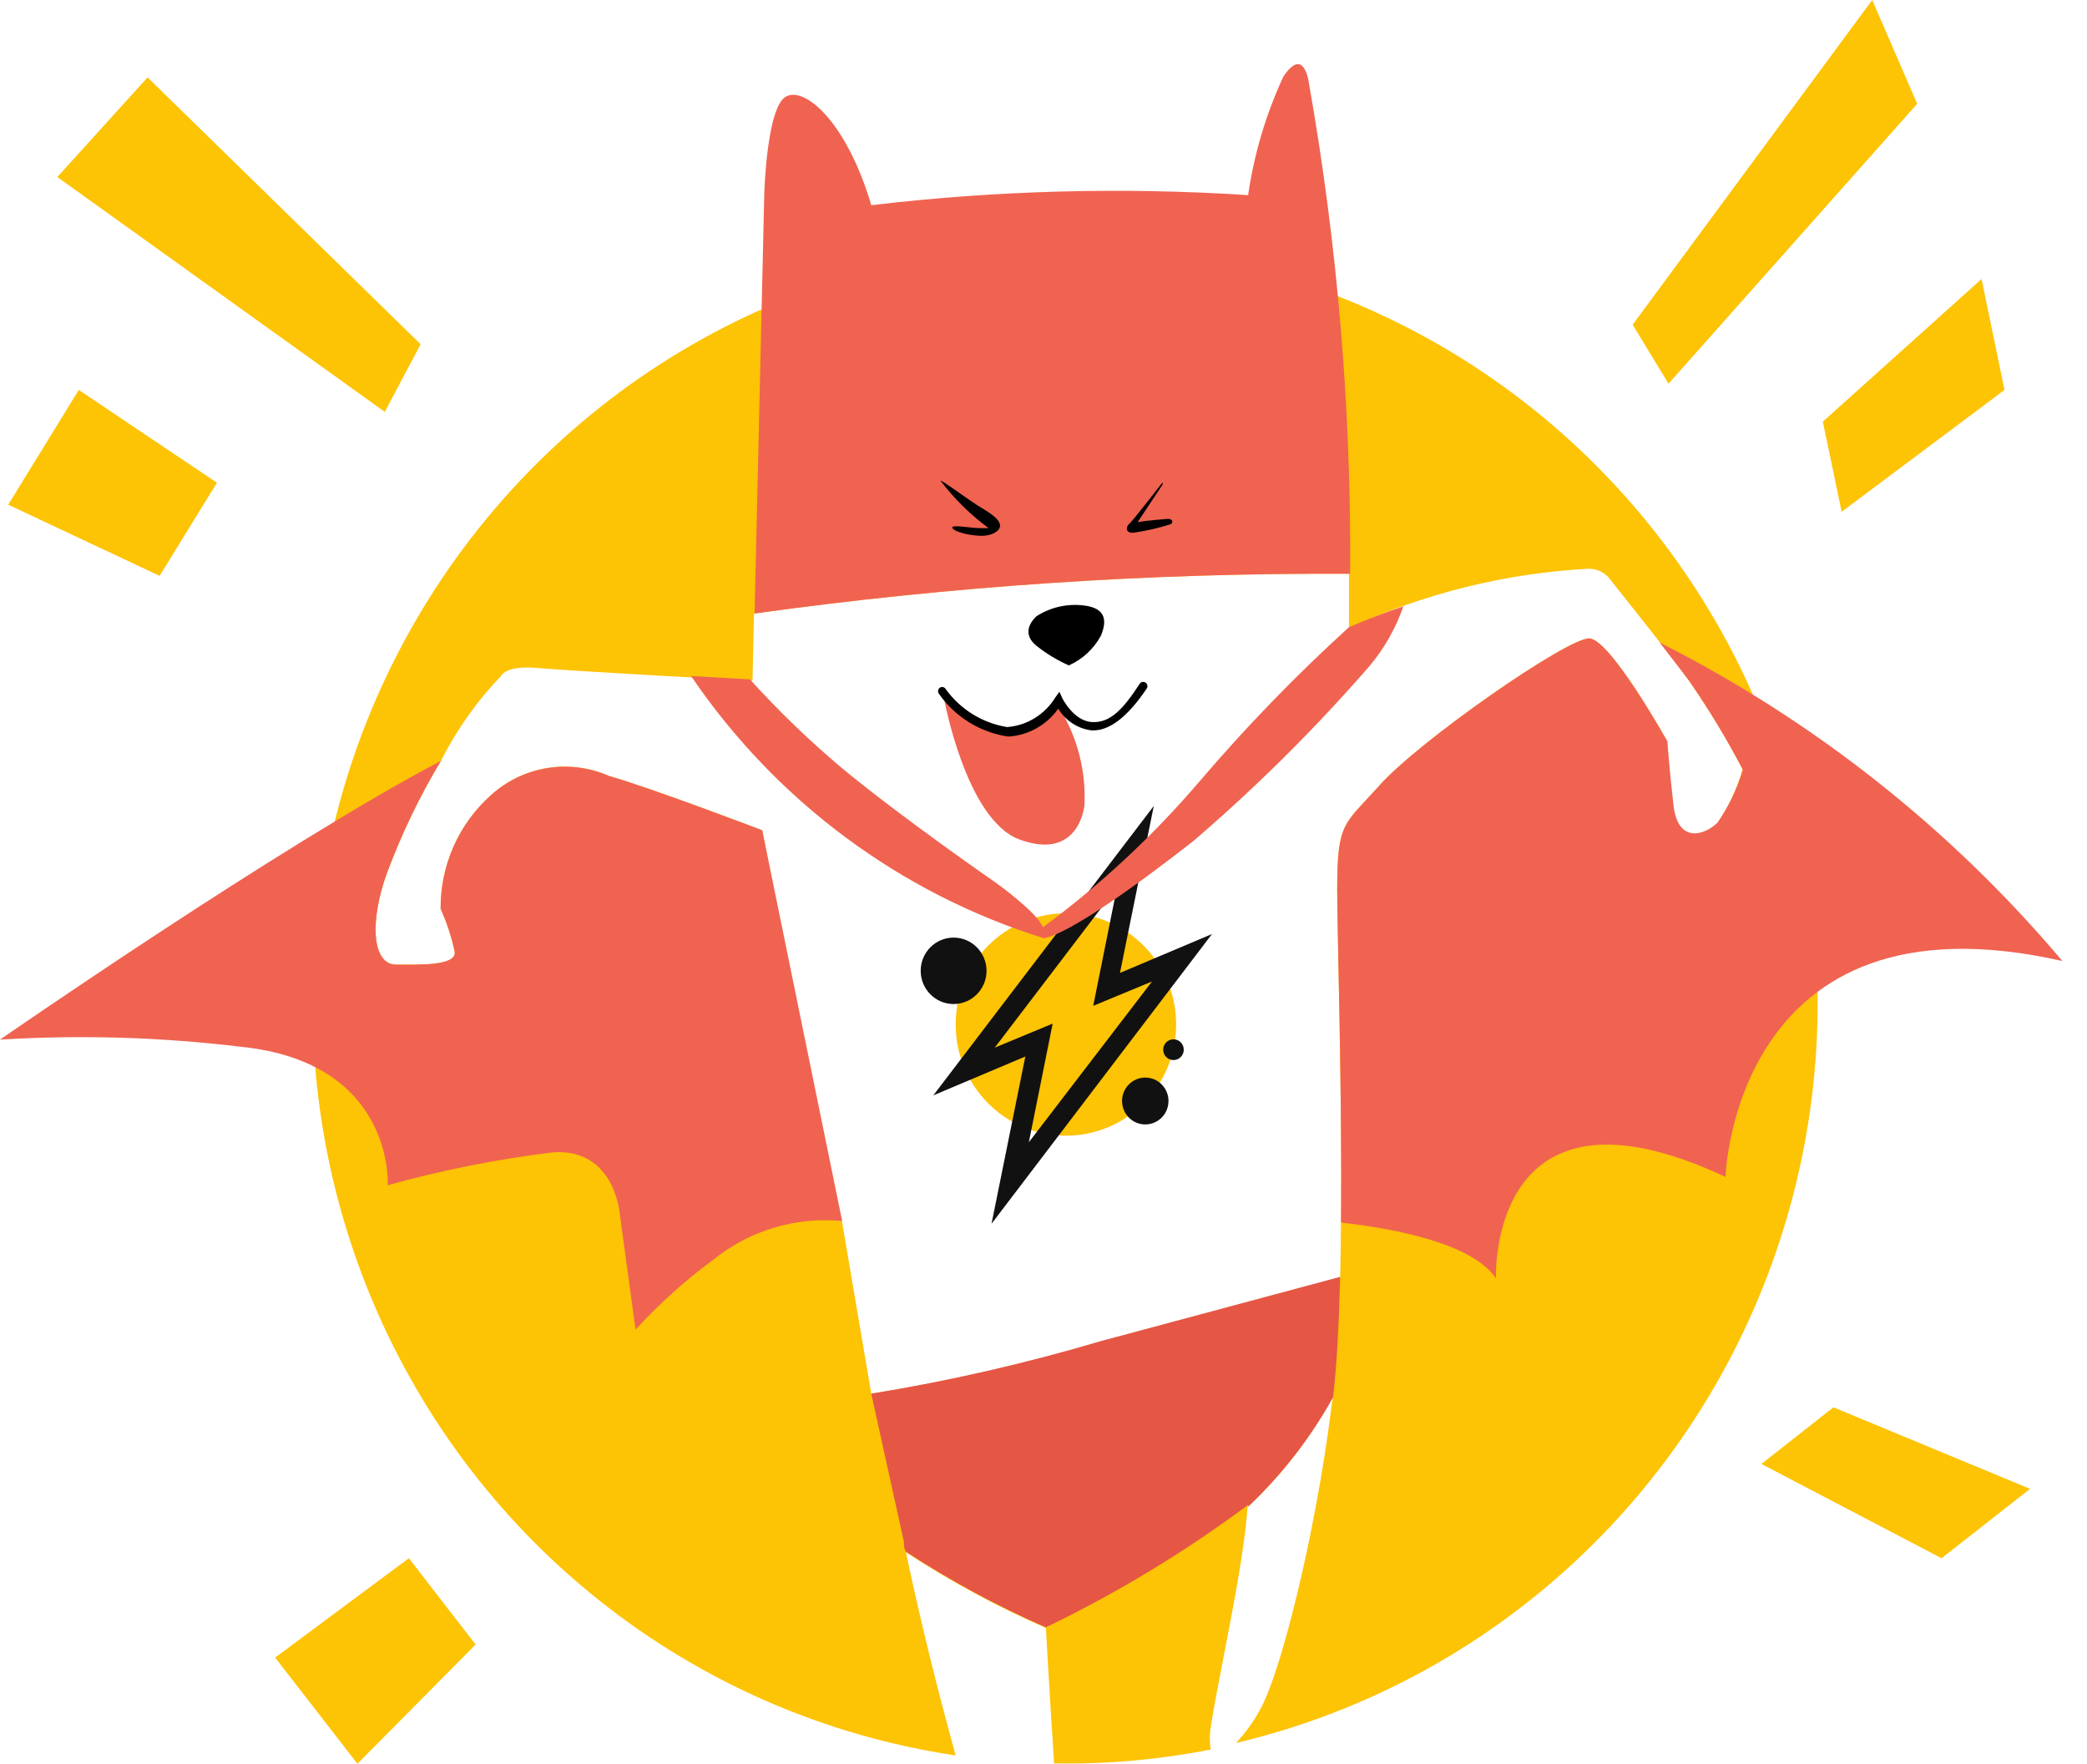
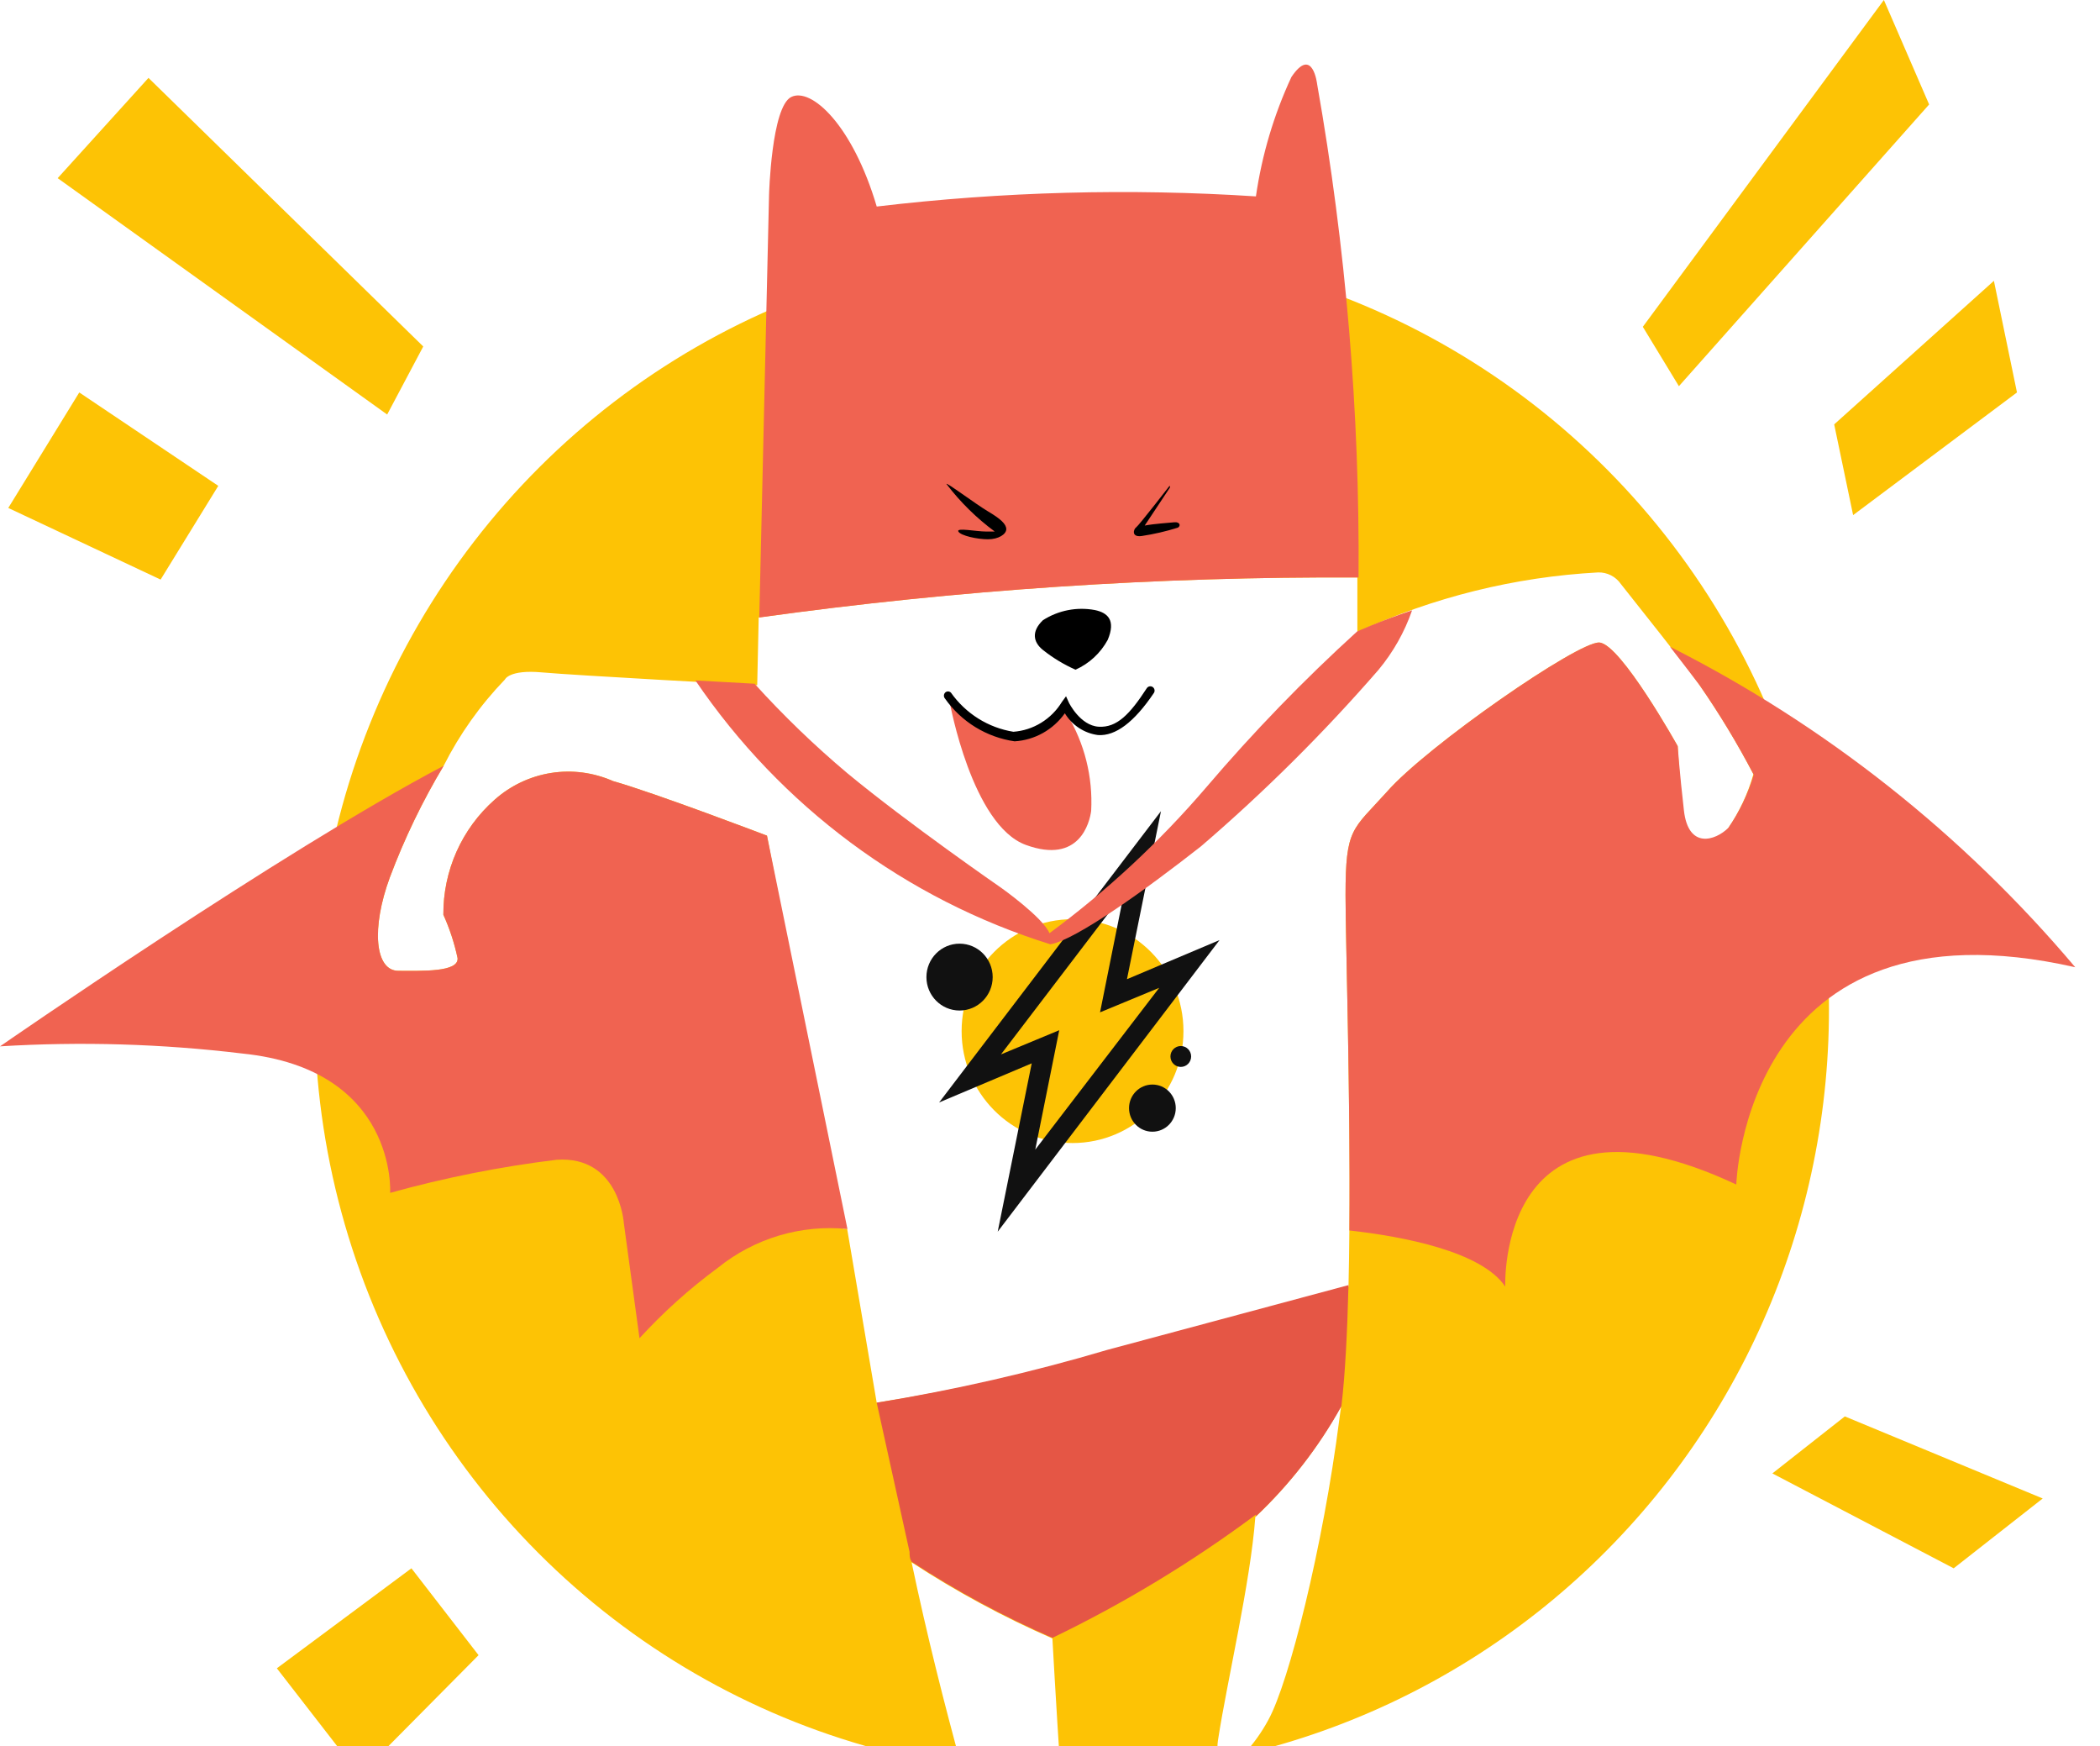
- <svg xmlns="http://www.w3.org/2000/svg" width="71" height="60" viewBox="0 0 71 60" fill="none">
+ <svg xmlns="http://www.w3.org/2000/svg" width="71" height="59" viewBox="0 0 71 59" fill="none">
  <path d="M59.882 24.21C58.158 20.043 55.382 16.405 51.83 13.658C48.278 10.911 44.074 9.151 39.637 8.553C35.201 7.956 30.686 8.541 26.544 10.252C22.402 11.962 18.776 14.738 16.029 18.302C13.281 21.866 11.508 26.095 10.885 30.566C10.262 35.037 10.812 39.594 12.479 43.784C14.147 47.974 16.874 51.65 20.389 54.446C23.903 57.241 28.083 59.059 32.511 59.718C31.931 57.609 31.341 55.279 30.821 52.808C32.334 53.797 33.926 54.658 35.581 55.38C35.581 55.38 35.701 57.559 35.861 59.99C37.65 60.021 39.436 59.862 41.191 59.516C41.146 59.262 41.146 59.003 41.191 58.749C41.481 56.863 42.282 53.463 42.442 51.274C43.595 50.186 44.573 48.924 45.342 47.532L45.282 47.976C44.732 52.273 43.582 56.863 42.882 58.134C42.655 58.555 42.376 58.944 42.052 59.294C45.672 58.437 49.063 56.797 51.992 54.486C54.921 52.175 57.317 49.25 59.013 45.913C60.709 42.575 61.666 38.905 61.816 35.158C61.966 31.41 61.306 27.675 59.882 24.21ZM58.412 28.033C57.972 28.467 57.062 28.759 56.912 27.448C56.762 26.137 56.722 25.219 56.722 25.219C56.722 25.219 54.792 21.759 54.072 21.718C53.352 21.678 48.242 25.219 46.892 26.762C45.722 28.063 45.492 27.972 45.492 30.262C45.492 31.987 45.712 38.504 45.592 43.487L37.441 45.676C34.88 46.417 32.274 46.997 29.641 47.411L28.641 41.53H28.501L25.931 28.245C25.931 28.245 22.121 26.792 20.721 26.399C20.063 26.109 19.337 26.014 18.628 26.127C17.919 26.24 17.258 26.554 16.72 27.034C16.172 27.518 15.734 28.116 15.435 28.786C15.137 29.456 14.985 30.183 14.99 30.918C15.202 31.387 15.363 31.877 15.47 32.381C15.52 32.865 14.27 32.814 13.47 32.814C12.67 32.814 12.55 31.362 13.18 29.657C13.672 28.346 14.281 27.083 15 25.884C15.541 24.813 16.239 23.831 17.07 22.969C17.07 22.969 17.21 22.626 18.32 22.727C19.43 22.828 25.601 23.161 25.601 23.161L25.651 20.871C32.357 19.937 39.121 19.485 45.892 19.519C45.892 20.134 45.892 20.75 45.892 21.365C48.456 20.185 51.217 19.5 54.032 19.348C54.183 19.344 54.332 19.378 54.466 19.446C54.601 19.515 54.716 19.616 54.802 19.741C55.142 20.175 57.212 22.767 57.452 23.141C58.125 24.11 58.736 25.12 59.282 26.167C59.095 26.829 58.801 27.456 58.412 28.023V28.033Z" fill="#FDC305" />
  <path d="M56.463 21.859C56.933 22.465 57.343 22.999 57.463 23.161C58.135 24.13 58.746 25.141 59.293 26.187C59.103 26.828 58.812 27.434 58.433 27.983C57.993 28.416 57.083 28.709 56.933 27.397C56.783 26.086 56.722 25.219 56.722 25.219C56.722 25.219 54.792 21.759 54.072 21.718C53.352 21.678 48.242 25.219 46.892 26.762C45.722 28.063 45.492 27.972 45.492 30.262C45.492 31.775 45.662 36.97 45.622 41.59C47.432 41.792 50.093 42.297 50.892 43.487C50.892 43.487 50.602 36.244 58.703 40.037C58.703 40.037 58.983 30.161 70.163 32.693C66.363 28.192 61.703 24.508 56.463 21.859Z" fill="#F06351" />
  <path d="M45.932 19.519C45.973 13.93 45.504 8.348 44.532 2.845C44.532 2.845 44.382 1.533 43.662 2.603C43.068 3.881 42.664 5.24 42.462 6.638C38.187 6.361 33.896 6.476 29.642 6.981C28.821 4.206 27.421 2.946 26.751 3.278C26.081 3.611 26.001 6.587 26.001 6.587L25.671 20.871C32.385 19.936 39.155 19.484 45.932 19.519Z" fill="#F06351" />
  <path d="M45.352 47.532C45.481 46.453 45.551 45.02 45.592 43.437L37.441 45.625C34.881 46.384 32.275 46.98 29.641 47.411L30.752 52.455C30.752 52.566 30.752 52.676 30.822 52.788C32.334 53.777 33.926 54.638 35.581 55.36C38 54.194 40.304 52.799 42.462 51.194V51.254C43.609 50.171 44.584 48.916 45.352 47.532Z" fill="#E55645" />
  <path d="M32.002 16.362C31.952 16.261 33.002 17.048 33.412 17.29C33.822 17.532 34.022 17.713 34.022 17.885C34.022 18.056 33.762 18.228 33.402 18.228C33.042 18.228 32.482 18.107 32.402 17.966C32.322 17.825 33.002 17.966 33.342 17.966H33.632C33.016 17.511 32.467 16.971 32.002 16.362Z" fill="black" />
  <path d="M39.502 16.473C39.502 16.473 38.502 17.764 38.412 17.825C38.322 17.885 38.242 18.168 38.602 18.117C39.015 18.055 39.423 17.96 39.822 17.835C39.932 17.774 39.892 17.633 39.702 17.653C39.512 17.673 39.022 17.703 38.702 17.764L39.552 16.483C39.552 16.483 39.582 16.362 39.502 16.473Z" fill="black" />
  <path d="M36.362 22.636C36.825 22.43 37.208 22.076 37.452 21.627C37.732 20.962 37.452 20.709 37.012 20.619C36.406 20.507 35.782 20.63 35.262 20.962C34.872 21.335 34.922 21.698 35.262 21.97C35.599 22.238 35.969 22.461 36.362 22.636Z" fill="black" />
  <path d="M36.002 23.907C35.887 24.136 35.731 24.341 35.542 24.512C35.257 24.744 34.907 24.878 34.542 24.896C33.991 24.95 33.441 24.792 33.002 24.452C32.8 24.333 32.621 24.179 32.472 23.998C32.372 23.888 32.249 23.802 32.112 23.746C32.112 23.746 32.862 27.892 34.682 28.558C36.502 29.223 36.842 27.791 36.892 27.407C36.953 26.259 36.667 25.12 36.072 24.139C36.072 23.837 36.052 24.038 36.002 23.907Z" fill="#F06351" />
  <path d="M34.302 25.057C33.834 24.989 33.384 24.826 32.98 24.579C32.576 24.331 32.226 24.003 31.952 23.615C31.927 23.587 31.913 23.551 31.913 23.514C31.913 23.477 31.927 23.441 31.952 23.413C31.965 23.399 31.98 23.389 31.997 23.382C32.014 23.374 32.033 23.37 32.052 23.37C32.07 23.37 32.089 23.374 32.106 23.382C32.123 23.389 32.139 23.399 32.152 23.413C32.399 23.763 32.713 24.06 33.075 24.287C33.437 24.514 33.841 24.666 34.262 24.734C34.595 24.709 34.917 24.605 35.202 24.429C35.487 24.254 35.727 24.013 35.902 23.726L36.042 23.534L36.142 23.756C36.142 23.756 36.522 24.523 37.142 24.563C37.762 24.603 38.202 24.139 38.772 23.262C38.793 23.23 38.826 23.207 38.863 23.2C38.901 23.192 38.94 23.2 38.972 23.221C39.003 23.243 39.026 23.276 39.033 23.314C39.041 23.352 39.033 23.391 39.012 23.423C38.345 24.412 37.715 24.886 37.122 24.845C36.892 24.815 36.673 24.733 36.479 24.605C36.285 24.478 36.122 24.308 36.002 24.109C35.806 24.384 35.552 24.613 35.258 24.777C34.964 24.941 34.637 25.037 34.302 25.057Z" fill="black" />
  <path d="M36.262 38.635C38.333 38.635 40.012 36.941 40.012 34.852C40.012 32.763 38.333 31.069 36.262 31.069C34.191 31.069 32.512 32.763 32.512 34.852C32.512 36.941 34.191 38.635 36.262 38.635Z" fill="#FDC305" />
  <path d="M41.232 31.775L38.102 33.097L39.252 27.418L31.752 37.263L34.882 35.941L33.732 41.631L41.232 31.775ZM33.842 35.639L38.002 30.182L37.192 34.217L39.192 33.389L35.002 38.857L35.812 34.822L33.842 35.639Z" fill="#111111" />
  <path d="M32.442 34.156C33.06 34.156 33.562 33.65 33.562 33.026C33.562 32.402 33.06 31.896 32.442 31.896C31.823 31.896 31.322 32.402 31.322 33.026C31.322 33.65 31.823 34.156 32.442 34.156Z" fill="#111111" />
  <path d="M38.962 38.252C39.398 38.252 39.752 37.895 39.752 37.455C39.752 37.014 39.398 36.658 38.962 36.658C38.526 36.658 38.172 37.014 38.172 37.455C38.172 37.895 38.526 38.252 38.962 38.252Z" fill="#111111" />
  <path d="M39.922 36.062C40.115 36.062 40.272 35.904 40.272 35.709C40.272 35.514 40.115 35.356 39.922 35.356C39.729 35.356 39.572 35.514 39.572 35.709C39.572 35.904 39.729 36.062 39.922 36.062Z" fill="#111111" />
  <path d="M45.882 21.345C44.077 22.986 42.377 24.742 40.792 26.601C39.213 28.446 37.432 30.104 35.482 31.543C35.262 31.009 33.852 30.01 33.852 30.01C33.852 30.01 30.712 27.841 28.651 26.137C27.538 25.201 26.489 24.19 25.511 23.11L23.511 22.999C26.398 27.253 30.628 30.396 35.512 31.917C36.372 31.775 38.792 30.03 40.602 28.608C42.743 26.771 44.749 24.778 46.602 22.646C47.1 22.049 47.487 21.365 47.742 20.629C46.602 21.012 45.882 21.345 45.882 21.345Z" fill="#F06351" />
  <path d="M65.223 3.531L56.763 13.053L55.543 11.046L63.693 0L65.223 3.531Z" fill="#FDC305" />
  <path d="M62.653 17.411L68.193 13.265L67.413 9.492L62.013 14.344L62.653 17.411Z" fill="#FDC305" />
  <path d="M59.923 49.802L66.053 53.009L69.063 50.649L62.373 47.875L59.923 49.802Z" fill="#FDC305" />
  <path d="M1.95 6.022L5.02 2.633L14.31 11.711L13.09 14.011L1.95 6.022Z" fill="#FDC305" />
  <path d="M7.38 16.422L2.68 13.265L0.28 17.169L5.43 19.59L7.38 16.422Z" fill="#FDC305" />
  <path d="M13.91 53.009L9.36 56.389L12.16 60L16.18 55.945L13.91 53.009Z" fill="#FDC305" />
  <path d="M25.931 28.245C25.931 28.245 22.121 26.792 20.721 26.399C20.063 26.109 19.337 26.014 18.628 26.127C17.919 26.24 17.258 26.554 16.72 27.034C16.172 27.518 15.734 28.116 15.435 28.786C15.137 29.456 14.985 30.183 14.99 30.918C15.202 31.387 15.363 31.877 15.47 32.381C15.52 32.865 14.27 32.814 13.47 32.814C12.67 32.814 12.55 31.362 13.18 29.657C13.672 28.346 14.281 27.083 15 25.884C9.55 28.749 0 35.367 0 35.367C2.732 35.2 5.473 35.281 8.19 35.609C13.441 36.143 13.191 40.319 13.191 40.319C15.037 39.806 16.919 39.432 18.821 39.2C20.941 39.059 21.091 41.338 21.091 41.338L21.621 45.232C22.426 44.354 23.313 43.556 24.271 42.851C25.506 41.855 27.078 41.384 28.651 41.54L25.931 28.245Z" fill="#F06351" />
</svg>
